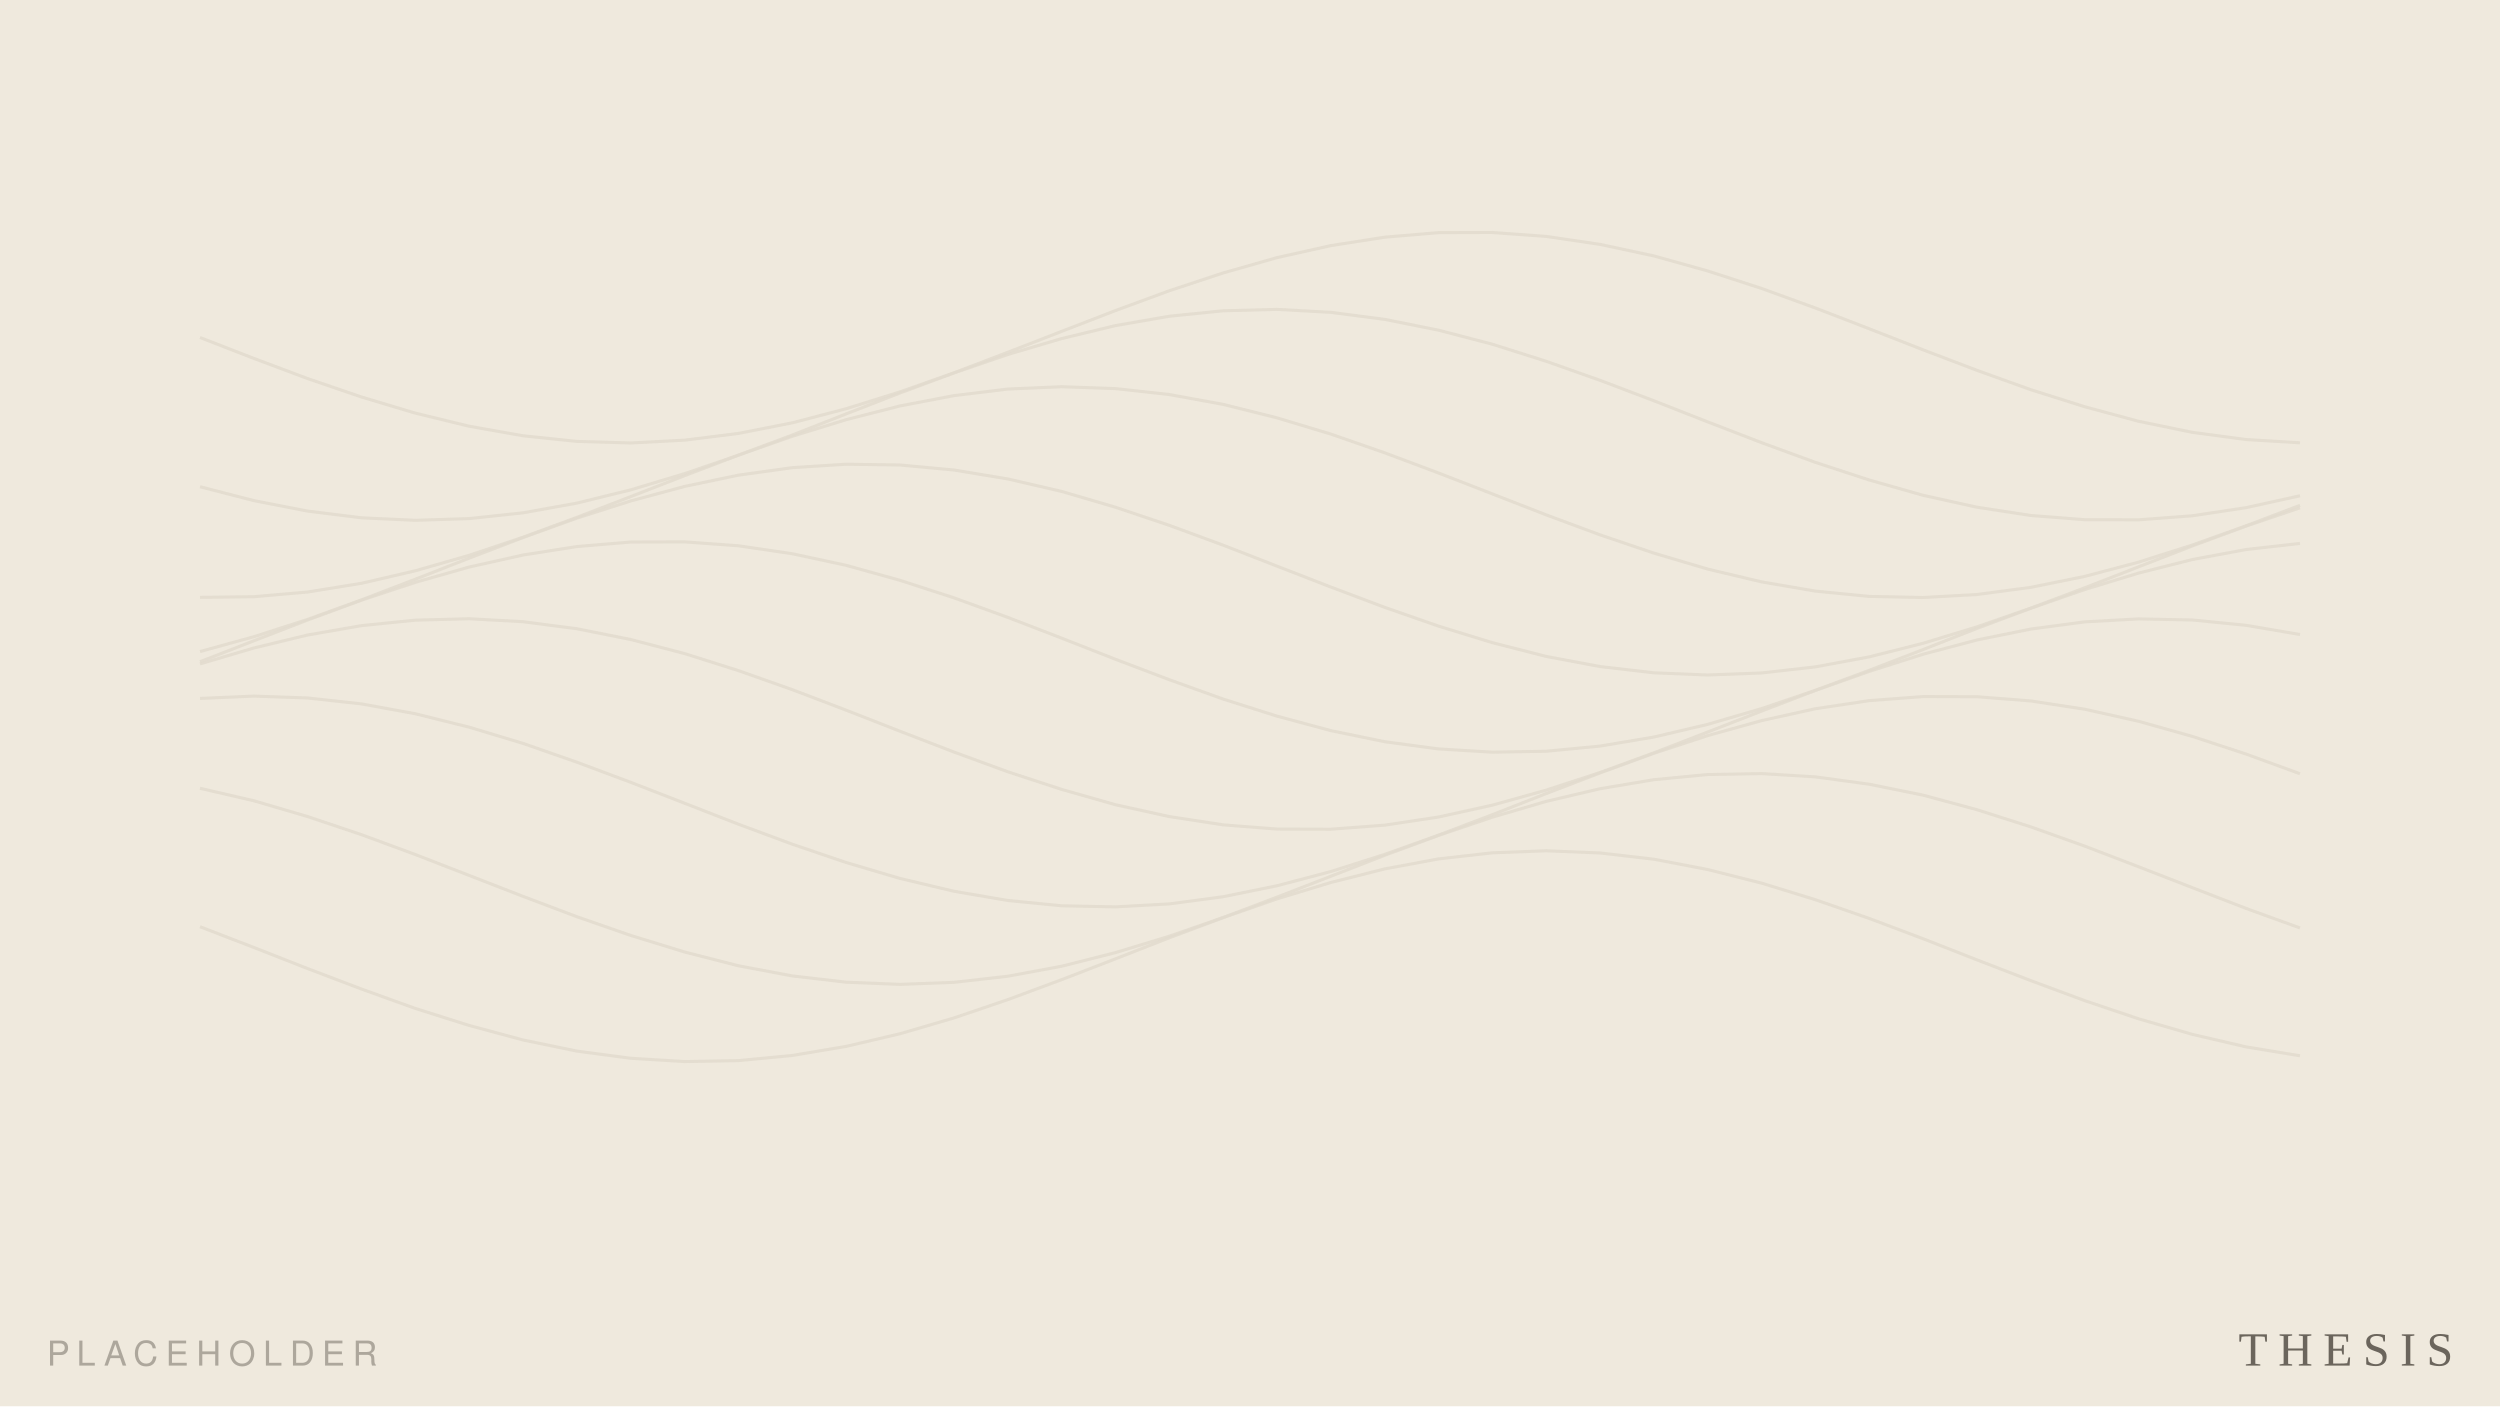
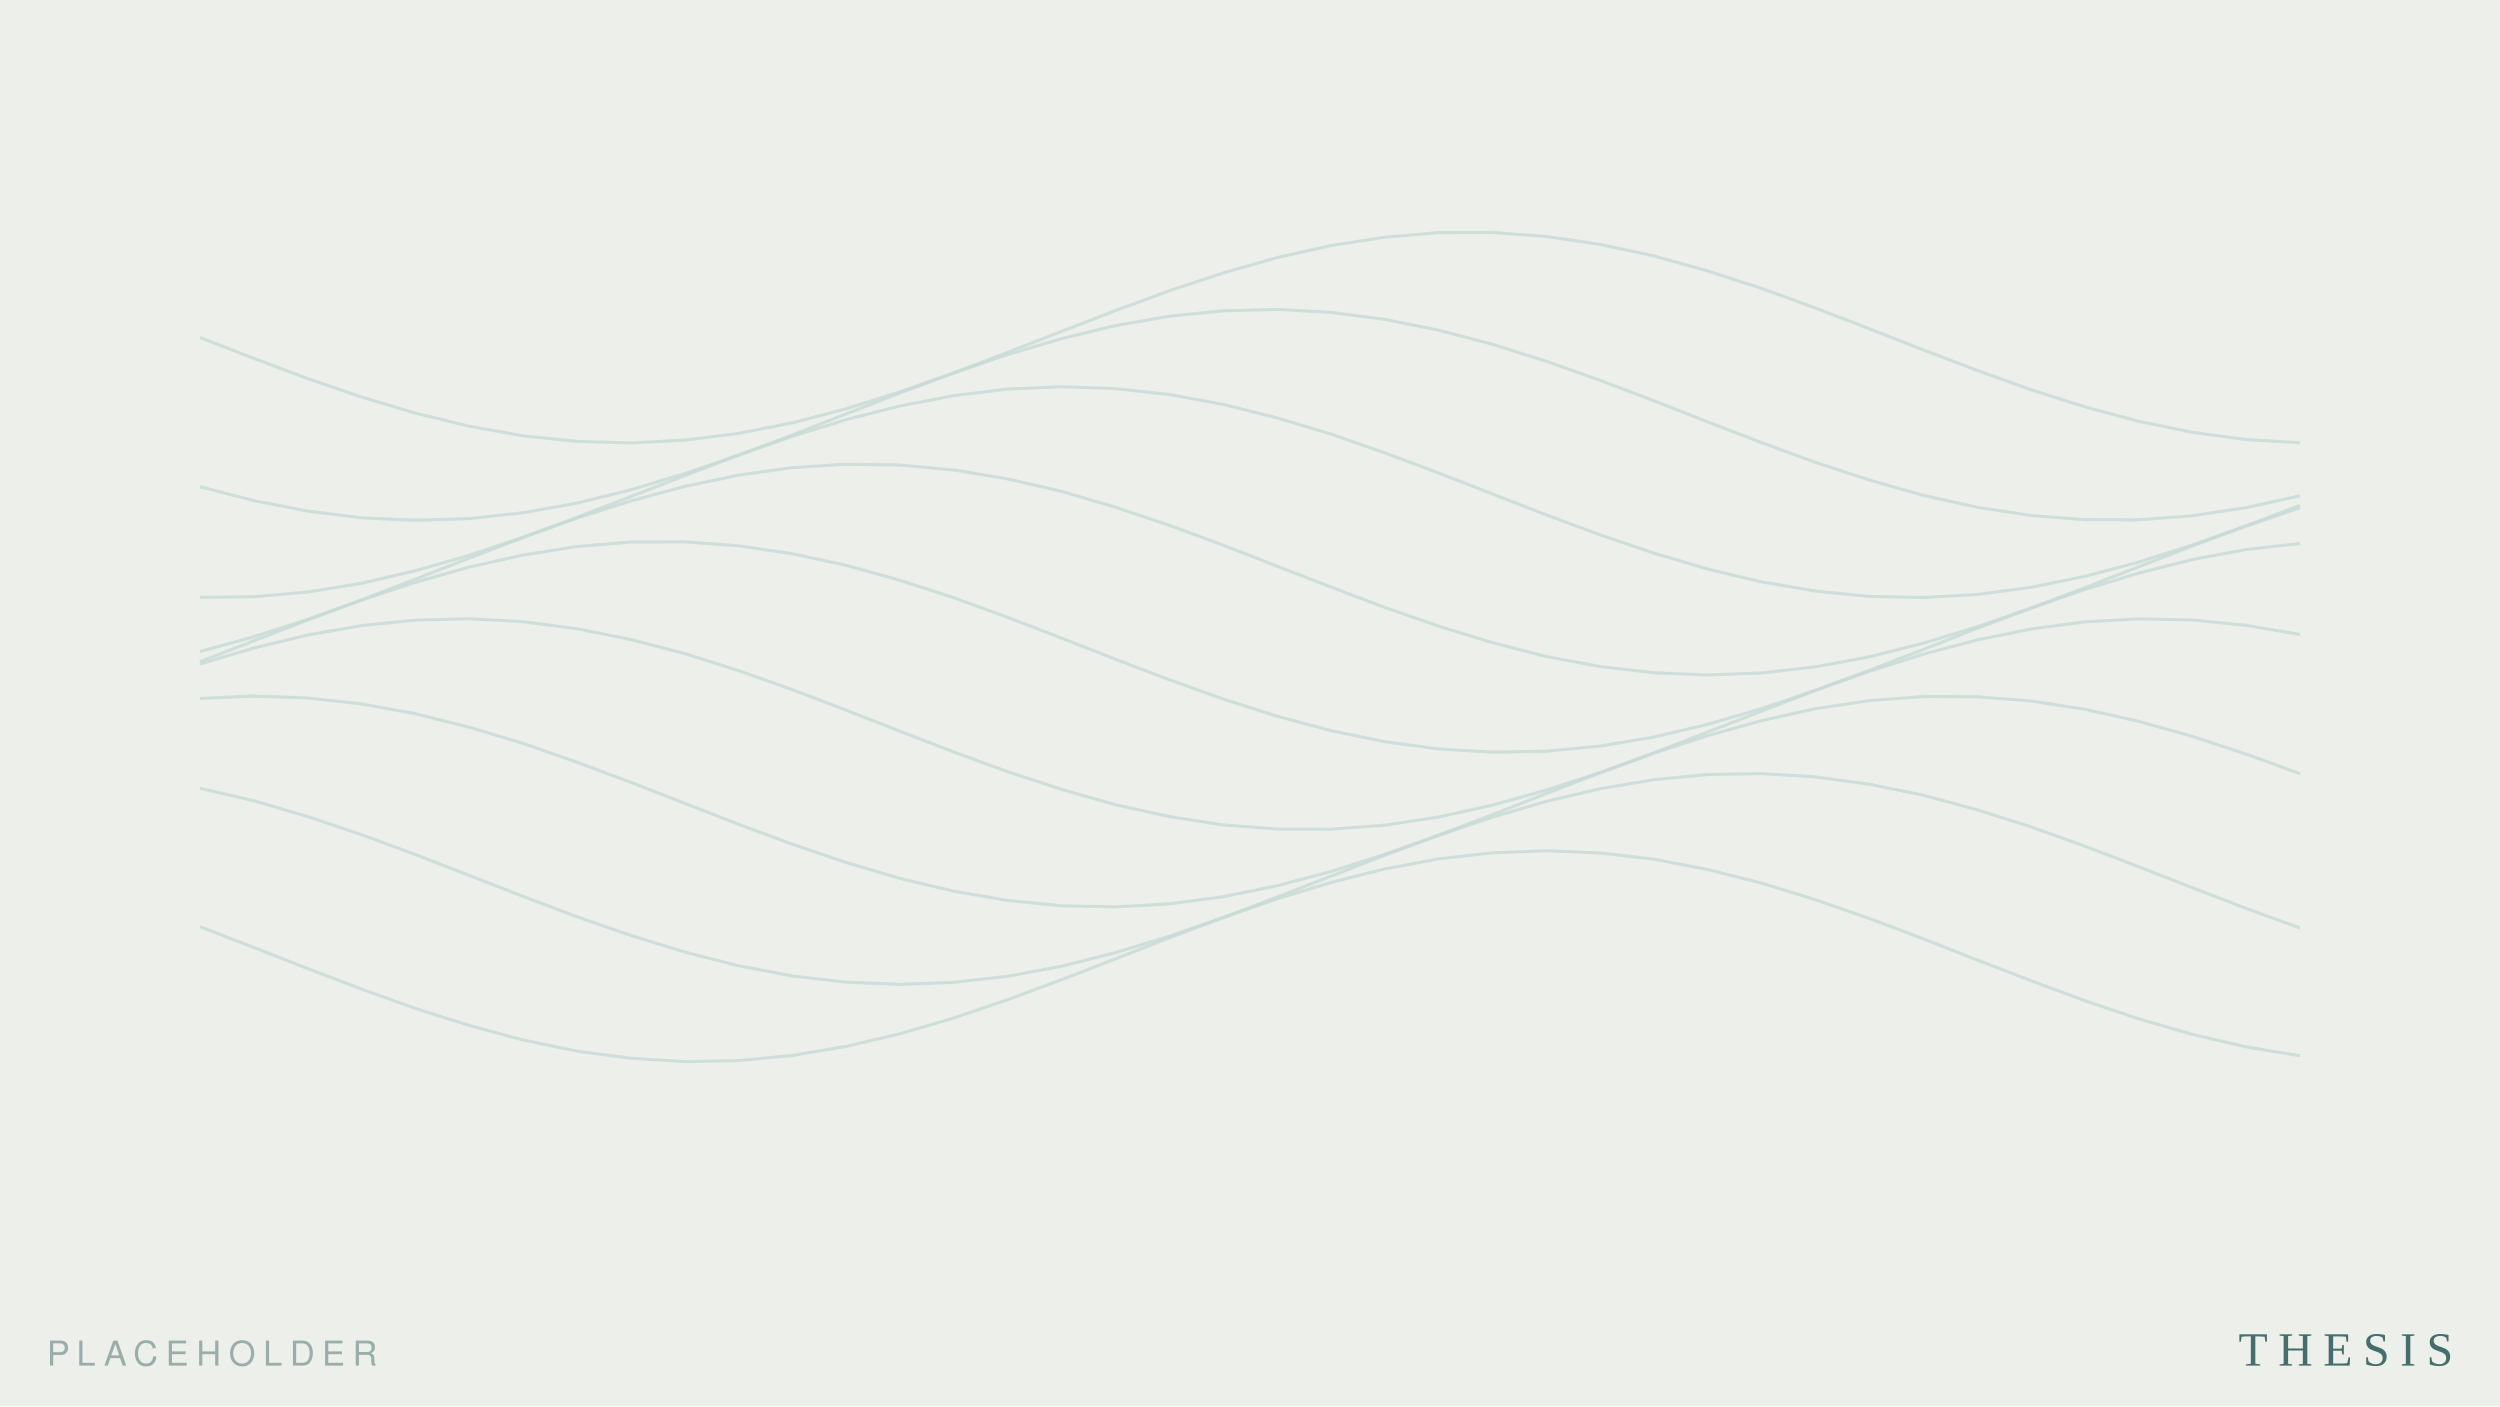
<svg xmlns="http://www.w3.org/2000/svg" viewBox="0 0 1600 900" width="1600" height="900">
-   <rect width="1600" height="900" fill="#EFE9DD" />
-   <polyline points="128.0,216.0 162.5,229.4 196.9,242.3 231.4,254.1 265.8,264.4 300.3,272.8 334.8,278.9 369.2,282.5 403.7,283.5 438.2,281.7 472.6,277.4 507.1,270.6 541.5,261.6 576.0,250.8 610.5,238.6 644.9,225.5 679.4,212.1 713.8,198.8 748.3,186.1 782.8,174.7 817.2,164.9 851.7,157.2 886.2,151.8 920.6,148.9 955.1,148.8 989.5,151.3 1024.0,156.4 1058.5,163.8 1092.9,173.4 1127.4,184.6 1161.8,197.1 1196.3,210.4 1230.8,223.9 1265.2,237.0 1299.7,249.4 1334.2,260.3 1368.6,269.6 1403.1,276.7 1437.5,281.3 1472.0,283.4" fill="none" stroke="#E2DBCE" stroke-width="2.0" opacity="0.85" />
-   <polyline points="128.0,311.5 162.5,320.4 196.9,327.1 231.4,331.4 265.8,333.0 300.3,331.9 334.8,328.2 369.2,322.0 403.7,313.5 438.2,303.1 472.6,291.3 507.1,278.4 541.5,264.9 576.0,251.5 610.5,238.7 644.9,226.9 679.4,216.7 713.8,208.4 748.3,202.4 782.8,198.9 817.2,198.0 851.7,199.9 886.2,204.4 920.6,211.3 955.1,220.3 989.5,231.2 1024.0,243.4 1058.5,256.5 1092.9,270.0 1127.4,283.3 1161.8,295.9 1196.3,307.2 1230.8,317.0 1265.2,324.6 1299.7,329.9 1334.2,332.6 1368.6,332.7 1403.1,330.1 1437.5,324.9 1472.0,317.3" fill="none" stroke="#E2DBCE" stroke-width="2.0" opacity="0.85" />
-   <polyline points="128.0,382.3 162.5,381.9 196.9,378.9 231.4,373.3 265.8,365.3 300.3,355.4 334.8,343.8 369.2,331.1 403.7,317.8 438.2,304.4 472.6,291.3 507.1,279.2 541.5,268.6 576.0,259.8 610.5,253.2 644.9,249.0 679.4,247.5 713.8,248.7 748.3,252.5 782.8,258.8 817.2,267.4 851.7,277.8 886.2,289.8 920.6,302.7 955.1,316.1 989.5,329.5 1024.0,342.3 1058.5,354.0 1092.9,364.2 1127.4,372.4 1161.8,378.3 1196.3,381.7 1230.8,382.4 1265.2,380.5 1299.7,375.9 1334.2,368.9 1368.6,359.8 1403.1,348.8 1437.5,336.5 1472.0,323.4" fill="none" stroke="#E2DBCE" stroke-width="2.0" opacity="0.85" />
-   <polyline points="128.0,417.0 162.5,407.5 196.9,396.4 231.4,383.9 265.8,370.7 300.3,357.2 334.8,344.0 369.2,331.6 403.7,320.6 438.2,311.3 472.6,304.1 507.1,299.3 541.5,297.1 576.0,297.6 610.5,300.8 644.9,306.5 679.4,314.5 713.8,324.6 748.3,336.2 782.8,348.9 817.2,362.3 851.7,375.7 886.2,388.7 920.6,400.7 955.1,411.3 989.5,420.1 1024.0,426.6 1058.5,430.6 1092.9,432.0 1127.4,430.7 1161.8,426.8 1196.3,420.4 1230.8,411.7 1265.2,401.2 1299.7,389.2 1334.2,376.2 1368.6,362.8 1403.1,349.4 1437.5,336.7 1472.0,325.0" fill="none" stroke="#E2DBCE" stroke-width="2.0" opacity="0.85" />
-   <polyline points="128.0,423.5 162.5,410.1 196.9,396.8 231.4,384.1 265.8,372.7 300.3,362.9 334.8,355.2 369.2,349.8 403.7,346.9 438.2,346.8 472.6,349.3 507.1,354.4 541.5,361.8 576.0,371.4 610.5,382.6 644.9,395.1 679.4,408.4 713.8,421.9 748.3,435.0 782.8,447.4 817.2,458.3 851.7,467.6 886.2,474.7 920.6,479.3 955.1,481.4 989.5,480.8 1024.0,477.5 1058.5,471.7 1092.9,463.6 1127.4,453.5 1161.8,441.8 1196.3,429.0 1230.8,415.7 1265.2,402.2 1299.7,389.3 1334.2,377.3 1368.6,366.8 1403.1,358.1 1437.5,351.7 1472.0,347.8" fill="none" stroke="#E2DBCE" stroke-width="2.0" opacity="0.85" />
-   <polyline points="128.0,424.9 162.5,414.7 196.9,406.4 231.4,400.4 265.8,396.9 300.3,396.0 334.8,397.9 369.2,402.4 403.7,409.3 438.2,418.3 472.6,429.2 507.1,441.4 541.5,454.5 576.0,468.0 610.5,481.3 644.9,493.9 679.4,505.2 713.8,515.0 748.3,522.6 782.8,527.9 817.2,530.6 851.7,530.7 886.2,528.1 920.6,522.9 955.1,515.3 989.5,505.7 1024.0,494.4 1058.5,481.8 1092.9,468.5 1127.4,455.1 1161.8,441.9 1196.3,429.7 1230.8,418.7 1265.2,409.6 1299.7,402.6 1334.2,398.0 1368.6,396.1 1403.1,396.8 1437.5,400.2 1472.0,406.1" fill="none" stroke="#E2DBCE" stroke-width="2.0" opacity="0.85" />
-   <polyline points="128.0,447.0 162.5,445.5 196.9,446.7 231.4,450.5 265.8,456.8 300.3,465.4 334.8,475.8 369.2,487.8 403.7,500.7 438.2,514.1 472.6,527.5 507.1,540.3 541.5,552.0 576.0,562.2 610.5,570.4 644.9,576.3 679.4,579.7 713.8,580.4 748.3,578.5 782.8,573.9 817.2,566.9 851.7,557.8 886.2,546.8 920.6,534.5 955.1,521.4 989.5,507.9 1024.0,494.7 1058.5,482.1 1092.9,470.8 1127.4,461.2 1161.8,453.6 1196.3,448.4 1230.8,445.8 1265.2,445.9 1299.7,448.6 1334.2,453.9 1368.6,461.6 1403.1,471.3 1437.5,482.6 1472.0,495.2" fill="none" stroke="#E2DBCE" stroke-width="2.0" opacity="0.85" />
-   <polyline points="128.0,504.5 162.5,512.5 196.9,522.6 231.4,534.2 265.8,546.9 300.3,560.3 334.8,573.7 369.2,586.7 403.7,598.7 438.2,609.3 472.6,618.1 507.1,624.6 541.5,628.6 576.0,630.0 610.5,628.7 644.9,624.8 679.4,618.4 713.8,609.7 748.3,599.2 782.8,587.2 817.2,574.2 851.7,560.8 886.2,547.4 920.6,534.7 955.1,523.0 989.5,512.9 1024.0,504.8 1058.5,499.0 1092.9,495.7 1127.4,495.1 1161.8,497.2 1196.3,501.9 1230.8,508.9 1265.2,518.2 1299.7,529.2 1334.2,541.5 1368.6,554.7 1403.1,568.1 1437.5,581.4 1472.0,593.9" fill="none" stroke="#E2DBCE" stroke-width="2.0" opacity="0.85" />
-   <polyline points="128.0,593.1 162.5,606.4 196.9,619.9 231.4,633.0 265.8,645.4 300.3,656.3 334.8,665.6 369.2,672.7 403.7,677.3 438.2,679.4 472.6,678.8 507.1,675.5 541.5,669.7 576.0,661.6 610.5,651.5 644.9,639.8 679.4,627.0 713.8,613.7 748.3,600.2 782.8,587.3 817.2,575.3 851.7,564.8 886.2,556.1 920.6,549.7 955.1,545.8 989.5,544.5 1024.0,545.9 1058.5,549.9 1092.9,556.5 1127.4,565.2 1161.8,575.8 1196.3,587.8 1230.8,600.8 1265.2,614.3 1299.7,627.6 1334.2,640.4 1368.6,652.0 1403.1,662.0 1437.5,670.0 1472.0,675.7" fill="none" stroke="#E2DBCE" stroke-width="2.0" opacity="0.85" />
-   <text x="1570" y="874" text-anchor="end" fill="#6B655C" font-family="Georgia, Times New Roman, serif" font-size="30.6" letter-spacing="6.73">THESIS</text>
-   <text x="30" y="874" fill="#6B655C" opacity=".5" font-family="Helvetica, Arial, sans-serif" font-size="22.0" letter-spacing="4.90">PLACEHOLDER</text>
+   <rect width="1600" height="900" fill="#EDEFEA" />
+   <polyline points="128.0,216.0 162.5,229.4 196.9,242.3 231.4,254.1 265.8,264.4 300.3,272.8 334.8,278.9 369.2,282.5 403.7,283.5 438.2,281.7 472.6,277.4 507.1,270.6 541.5,261.6 576.0,250.8 610.5,238.6 644.9,225.5 679.4,212.1 713.8,198.8 748.3,186.1 782.8,174.7 817.2,164.9 851.7,157.2 886.2,151.8 920.6,148.9 955.1,148.8 989.5,151.3 1024.0,156.4 1058.5,163.8 1092.9,173.4 1127.4,184.6 1161.8,197.1 1196.3,210.4 1230.8,223.9 1265.2,237.0 1299.7,249.4 1334.2,260.3 1368.6,269.6 1403.1,276.7 1437.5,281.3 1472.0,283.4" fill="none" stroke="#C9DAD7" stroke-width="2.0" opacity="0.85" />
+   <polyline points="128.0,311.5 162.5,320.4 196.9,327.1 231.4,331.4 265.8,333.0 300.3,331.9 334.8,328.2 369.2,322.0 403.7,313.5 438.2,303.1 472.6,291.3 507.1,278.4 541.5,264.9 576.0,251.5 610.5,238.7 644.9,226.9 679.4,216.7 713.8,208.4 748.3,202.4 782.8,198.9 817.2,198.0 851.7,199.9 886.2,204.4 920.6,211.3 955.1,220.3 989.5,231.2 1024.0,243.4 1058.5,256.5 1092.9,270.0 1127.4,283.3 1161.8,295.9 1196.3,307.2 1230.8,317.0 1265.2,324.6 1299.7,329.9 1334.2,332.6 1368.6,332.7 1403.1,330.1 1437.5,324.9 1472.0,317.3" fill="none" stroke="#C9DAD7" stroke-width="2.0" opacity="0.85" />
+   <polyline points="128.0,382.3 162.5,381.9 196.9,378.9 231.4,373.3 265.8,365.3 300.3,355.4 334.8,343.8 369.2,331.1 403.7,317.8 438.2,304.4 472.6,291.3 507.1,279.2 541.5,268.6 576.0,259.8 610.5,253.2 644.9,249.0 679.4,247.5 713.8,248.7 748.3,252.5 782.8,258.8 817.2,267.4 851.7,277.8 886.2,289.8 920.6,302.7 955.1,316.1 989.5,329.5 1024.0,342.3 1058.5,354.0 1092.9,364.2 1127.4,372.4 1161.8,378.3 1196.3,381.7 1230.8,382.4 1265.2,380.5 1299.7,375.9 1334.2,368.9 1368.6,359.8 1403.1,348.8 1437.5,336.5 1472.0,323.4" fill="none" stroke="#C9DAD7" stroke-width="2.0" opacity="0.85" />
+   <polyline points="128.0,417.0 162.5,407.5 196.9,396.4 231.4,383.9 265.8,370.7 300.3,357.2 334.8,344.0 369.2,331.6 403.7,320.6 438.2,311.3 472.6,304.1 507.1,299.3 541.5,297.1 576.0,297.6 610.5,300.8 644.9,306.5 679.4,314.5 713.8,324.6 748.3,336.2 782.8,348.9 817.2,362.3 851.7,375.7 886.2,388.7 920.6,400.7 955.1,411.3 989.5,420.1 1024.0,426.6 1058.5,430.6 1092.9,432.0 1127.4,430.7 1161.8,426.8 1196.3,420.4 1230.8,411.7 1265.2,401.2 1299.7,389.2 1334.2,376.2 1368.6,362.8 1403.1,349.4 1437.5,336.7 1472.0,325.0" fill="none" stroke="#C9DAD7" stroke-width="2.0" opacity="0.85" />
+   <polyline points="128.0,423.5 162.5,410.1 196.9,396.8 231.4,384.1 265.8,372.7 300.3,362.9 334.8,355.2 369.2,349.8 403.7,346.9 438.2,346.8 472.6,349.3 507.1,354.4 541.5,361.8 576.0,371.4 610.5,382.6 644.9,395.1 679.4,408.4 713.8,421.9 748.3,435.0 782.8,447.4 817.2,458.3 851.7,467.6 886.2,474.7 920.6,479.3 955.1,481.4 989.5,480.8 1024.0,477.5 1058.5,471.7 1092.9,463.6 1127.4,453.5 1161.8,441.8 1196.3,429.0 1230.8,415.7 1265.2,402.2 1299.7,389.3 1334.2,377.3 1368.6,366.8 1403.1,358.1 1437.5,351.7 1472.0,347.8" fill="none" stroke="#C9DAD7" stroke-width="2.0" opacity="0.85" />
+   <polyline points="128.0,424.9 162.5,414.7 196.9,406.4 231.4,400.4 265.8,396.9 300.3,396.0 334.8,397.9 369.2,402.4 403.7,409.3 438.2,418.3 472.6,429.2 507.1,441.4 541.5,454.5 576.0,468.0 610.5,481.3 644.9,493.9 679.4,505.2 713.8,515.0 748.3,522.6 782.8,527.9 817.2,530.6 851.7,530.7 886.2,528.1 920.6,522.9 955.1,515.3 989.5,505.7 1024.0,494.4 1058.5,481.8 1092.9,468.5 1127.4,455.1 1161.8,441.9 1196.3,429.7 1230.8,418.7 1265.2,409.6 1299.7,402.6 1334.2,398.0 1368.6,396.1 1403.1,396.8 1437.5,400.2 1472.0,406.1" fill="none" stroke="#C9DAD7" stroke-width="2.0" opacity="0.85" />
+   <polyline points="128.0,447.0 162.5,445.5 196.9,446.7 231.4,450.5 265.8,456.8 300.3,465.4 334.8,475.8 369.2,487.8 403.7,500.7 438.2,514.1 472.6,527.5 507.1,540.3 541.5,552.0 576.0,562.2 610.5,570.4 644.9,576.3 679.4,579.7 713.8,580.4 748.3,578.5 782.8,573.9 817.2,566.9 851.7,557.8 886.2,546.8 920.6,534.5 955.1,521.4 989.5,507.9 1024.0,494.7 1058.5,482.1 1092.9,470.8 1127.4,461.2 1161.8,453.6 1196.3,448.4 1230.8,445.8 1265.2,445.9 1299.7,448.6 1334.2,453.9 1368.6,461.6 1403.1,471.3 1437.5,482.6 1472.0,495.2" fill="none" stroke="#C9DAD7" stroke-width="2.0" opacity="0.85" />
+   <polyline points="128.0,504.5 162.5,512.5 196.9,522.6 231.4,534.2 265.8,546.9 300.3,560.3 334.8,573.7 369.2,586.7 403.7,598.7 438.2,609.3 472.6,618.1 507.1,624.6 541.5,628.6 576.0,630.0 610.5,628.7 644.9,624.8 679.4,618.4 713.8,609.7 748.3,599.2 782.8,587.2 817.2,574.2 851.7,560.8 886.2,547.4 920.6,534.7 955.1,523.0 989.5,512.9 1024.0,504.8 1058.5,499.0 1092.9,495.7 1127.4,495.1 1161.8,497.2 1196.3,501.9 1230.8,508.9 1265.2,518.2 1299.7,529.2 1334.2,541.5 1368.6,554.7 1403.1,568.1 1437.5,581.4 1472.0,593.9" fill="none" stroke="#C9DAD7" stroke-width="2.0" opacity="0.85" />
+   <polyline points="128.0,593.1 162.5,606.4 196.9,619.9 231.4,633.0 265.8,645.4 300.3,656.3 334.8,665.6 369.2,672.7 403.7,677.3 438.2,679.4 472.6,678.8 507.1,675.5 541.5,669.7 576.0,661.6 610.5,651.5 644.9,639.8 679.4,627.0 713.8,613.7 748.3,600.2 782.8,587.3 817.2,575.3 851.7,564.8 886.2,556.1 920.6,549.7 955.1,545.8 989.5,544.5 1024.0,545.9 1058.5,549.9 1092.9,556.5 1127.4,565.2 1161.8,575.8 1196.3,587.8 1230.8,600.8 1265.2,614.3 1299.7,627.6 1334.2,640.4 1368.6,652.0 1403.1,662.0 1437.5,670.0 1472.0,675.7" fill="none" stroke="#C9DAD7" stroke-width="2.0" opacity="0.85" />
+   <text x="1570" y="874" text-anchor="end" fill="#456D6C" font-family="Georgia, Times New Roman, serif" font-size="30.6" letter-spacing="6.73">THESIS</text>
+   <text x="30" y="874" fill="#456D6C" opacity=".5" font-family="Helvetica, Arial, sans-serif" font-size="22.0" letter-spacing="4.90">PLACEHOLDER</text>
</svg>
